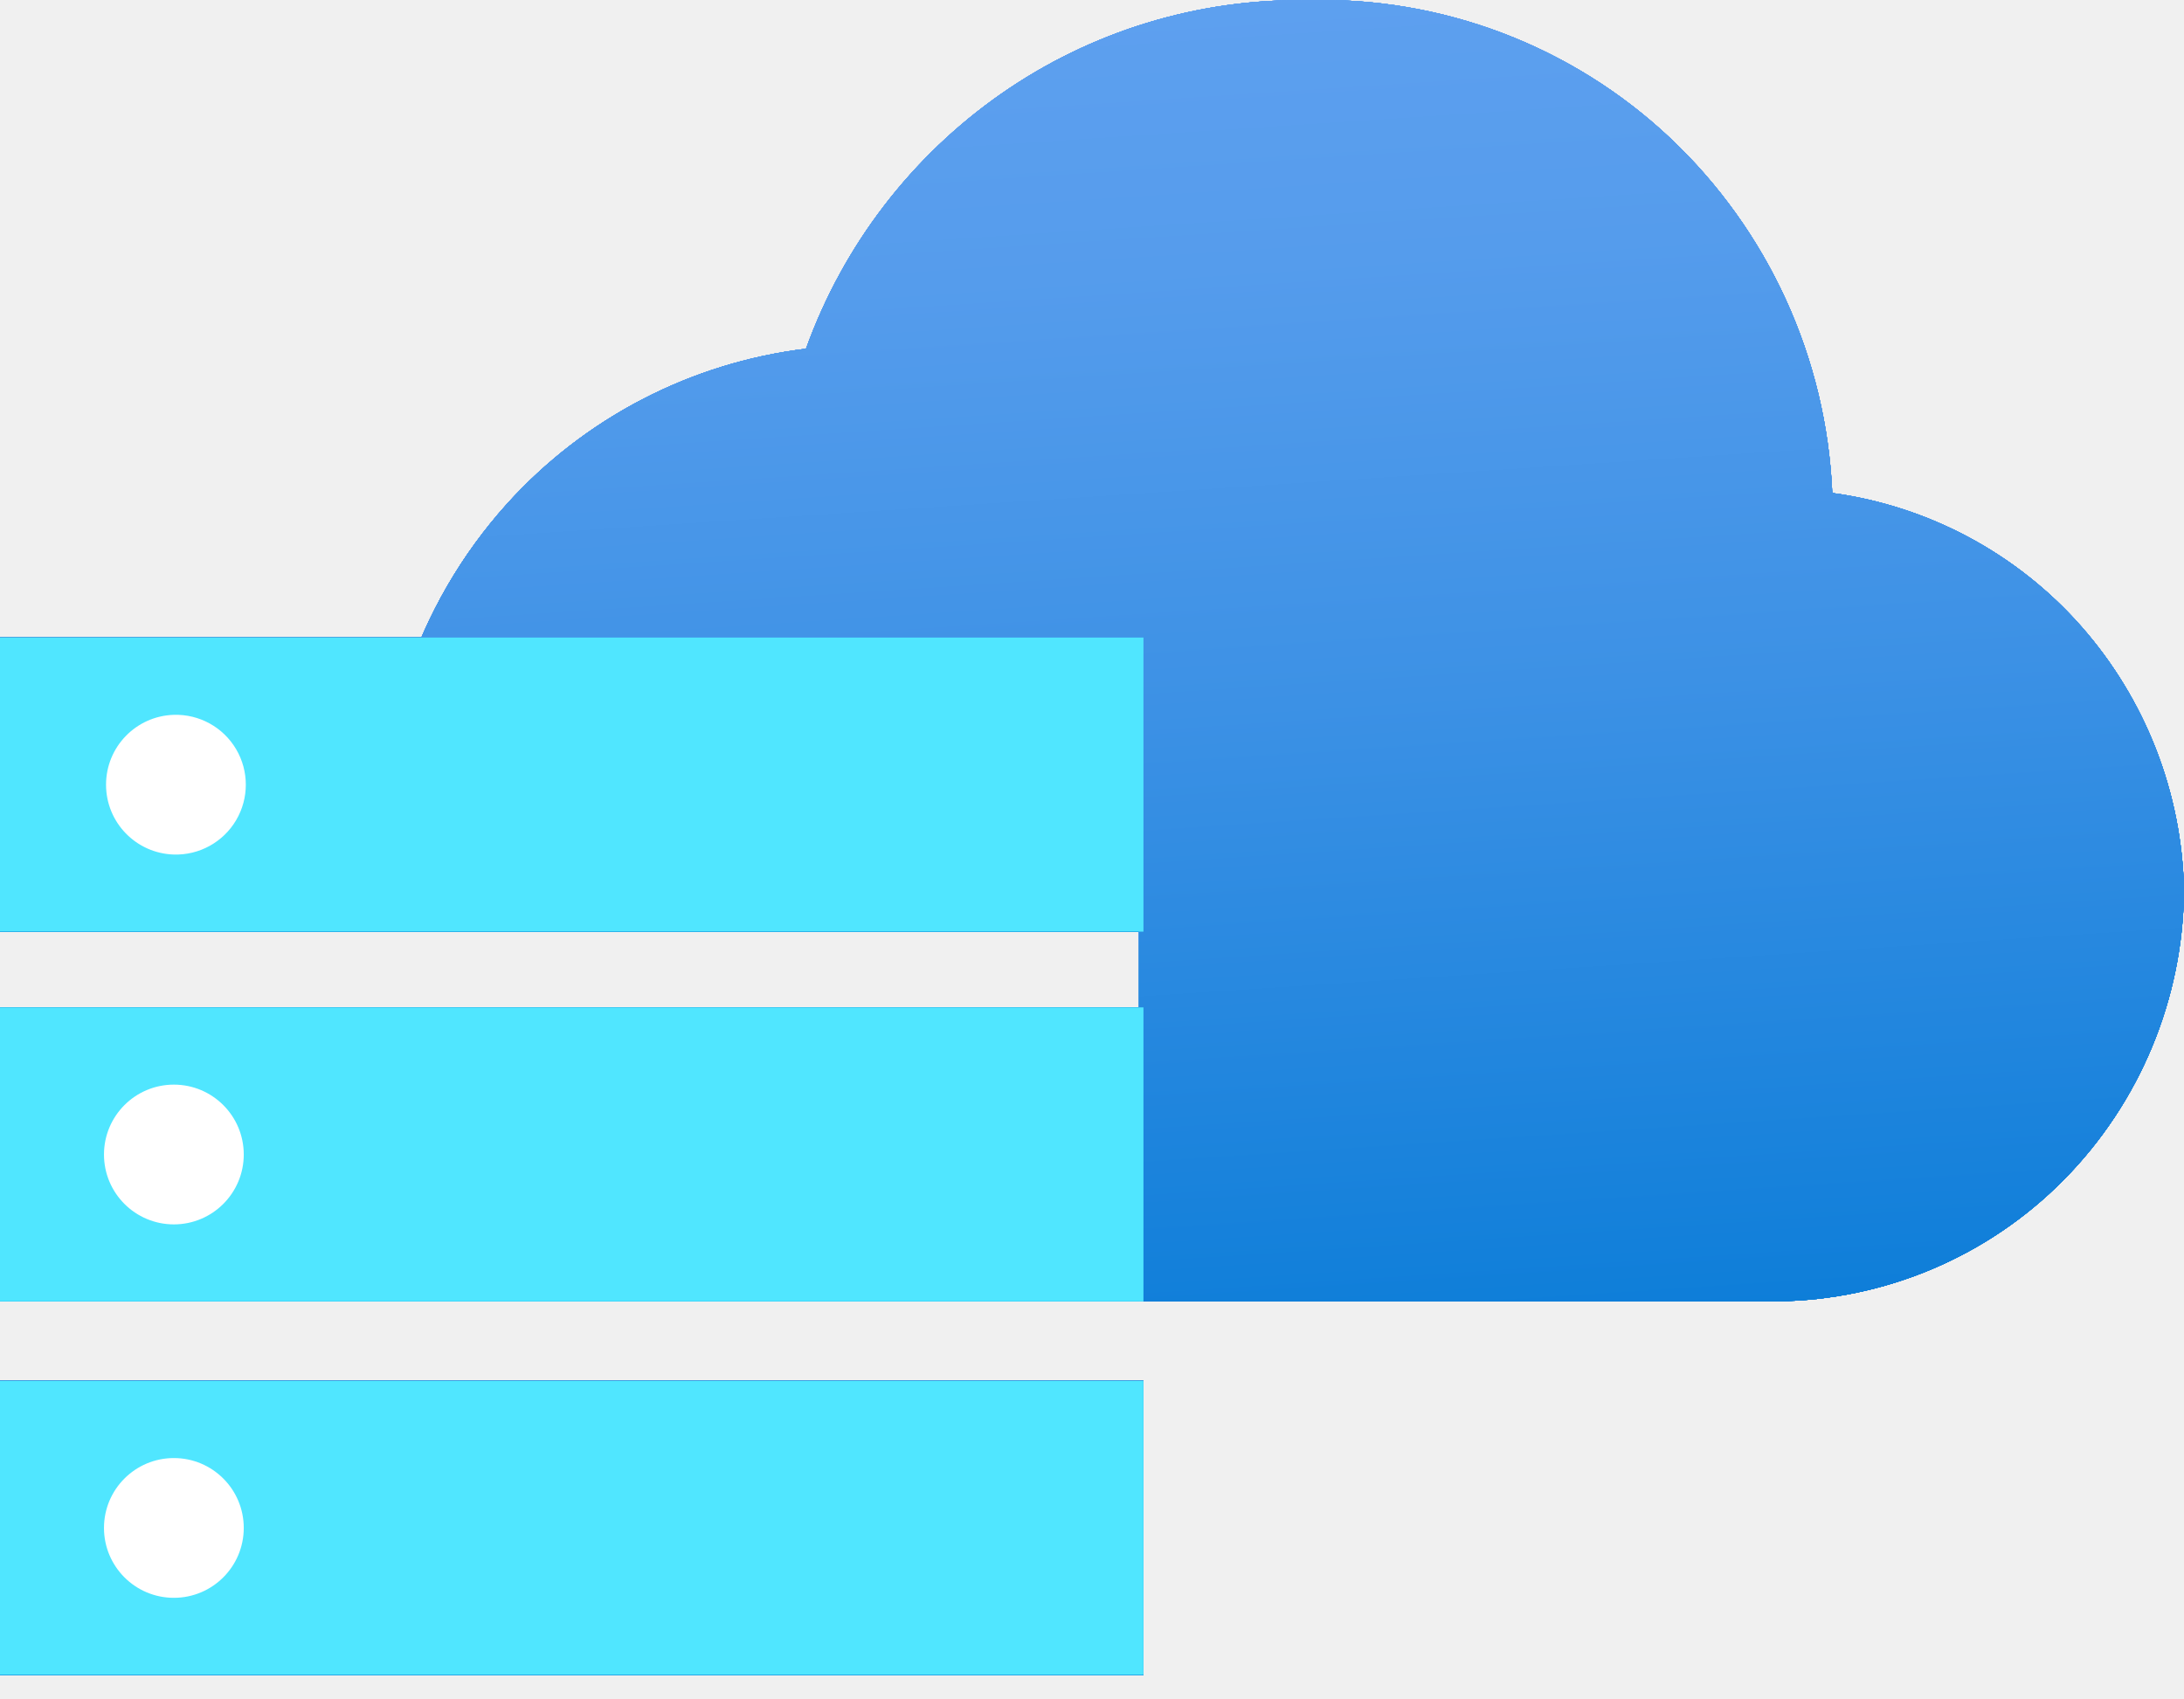
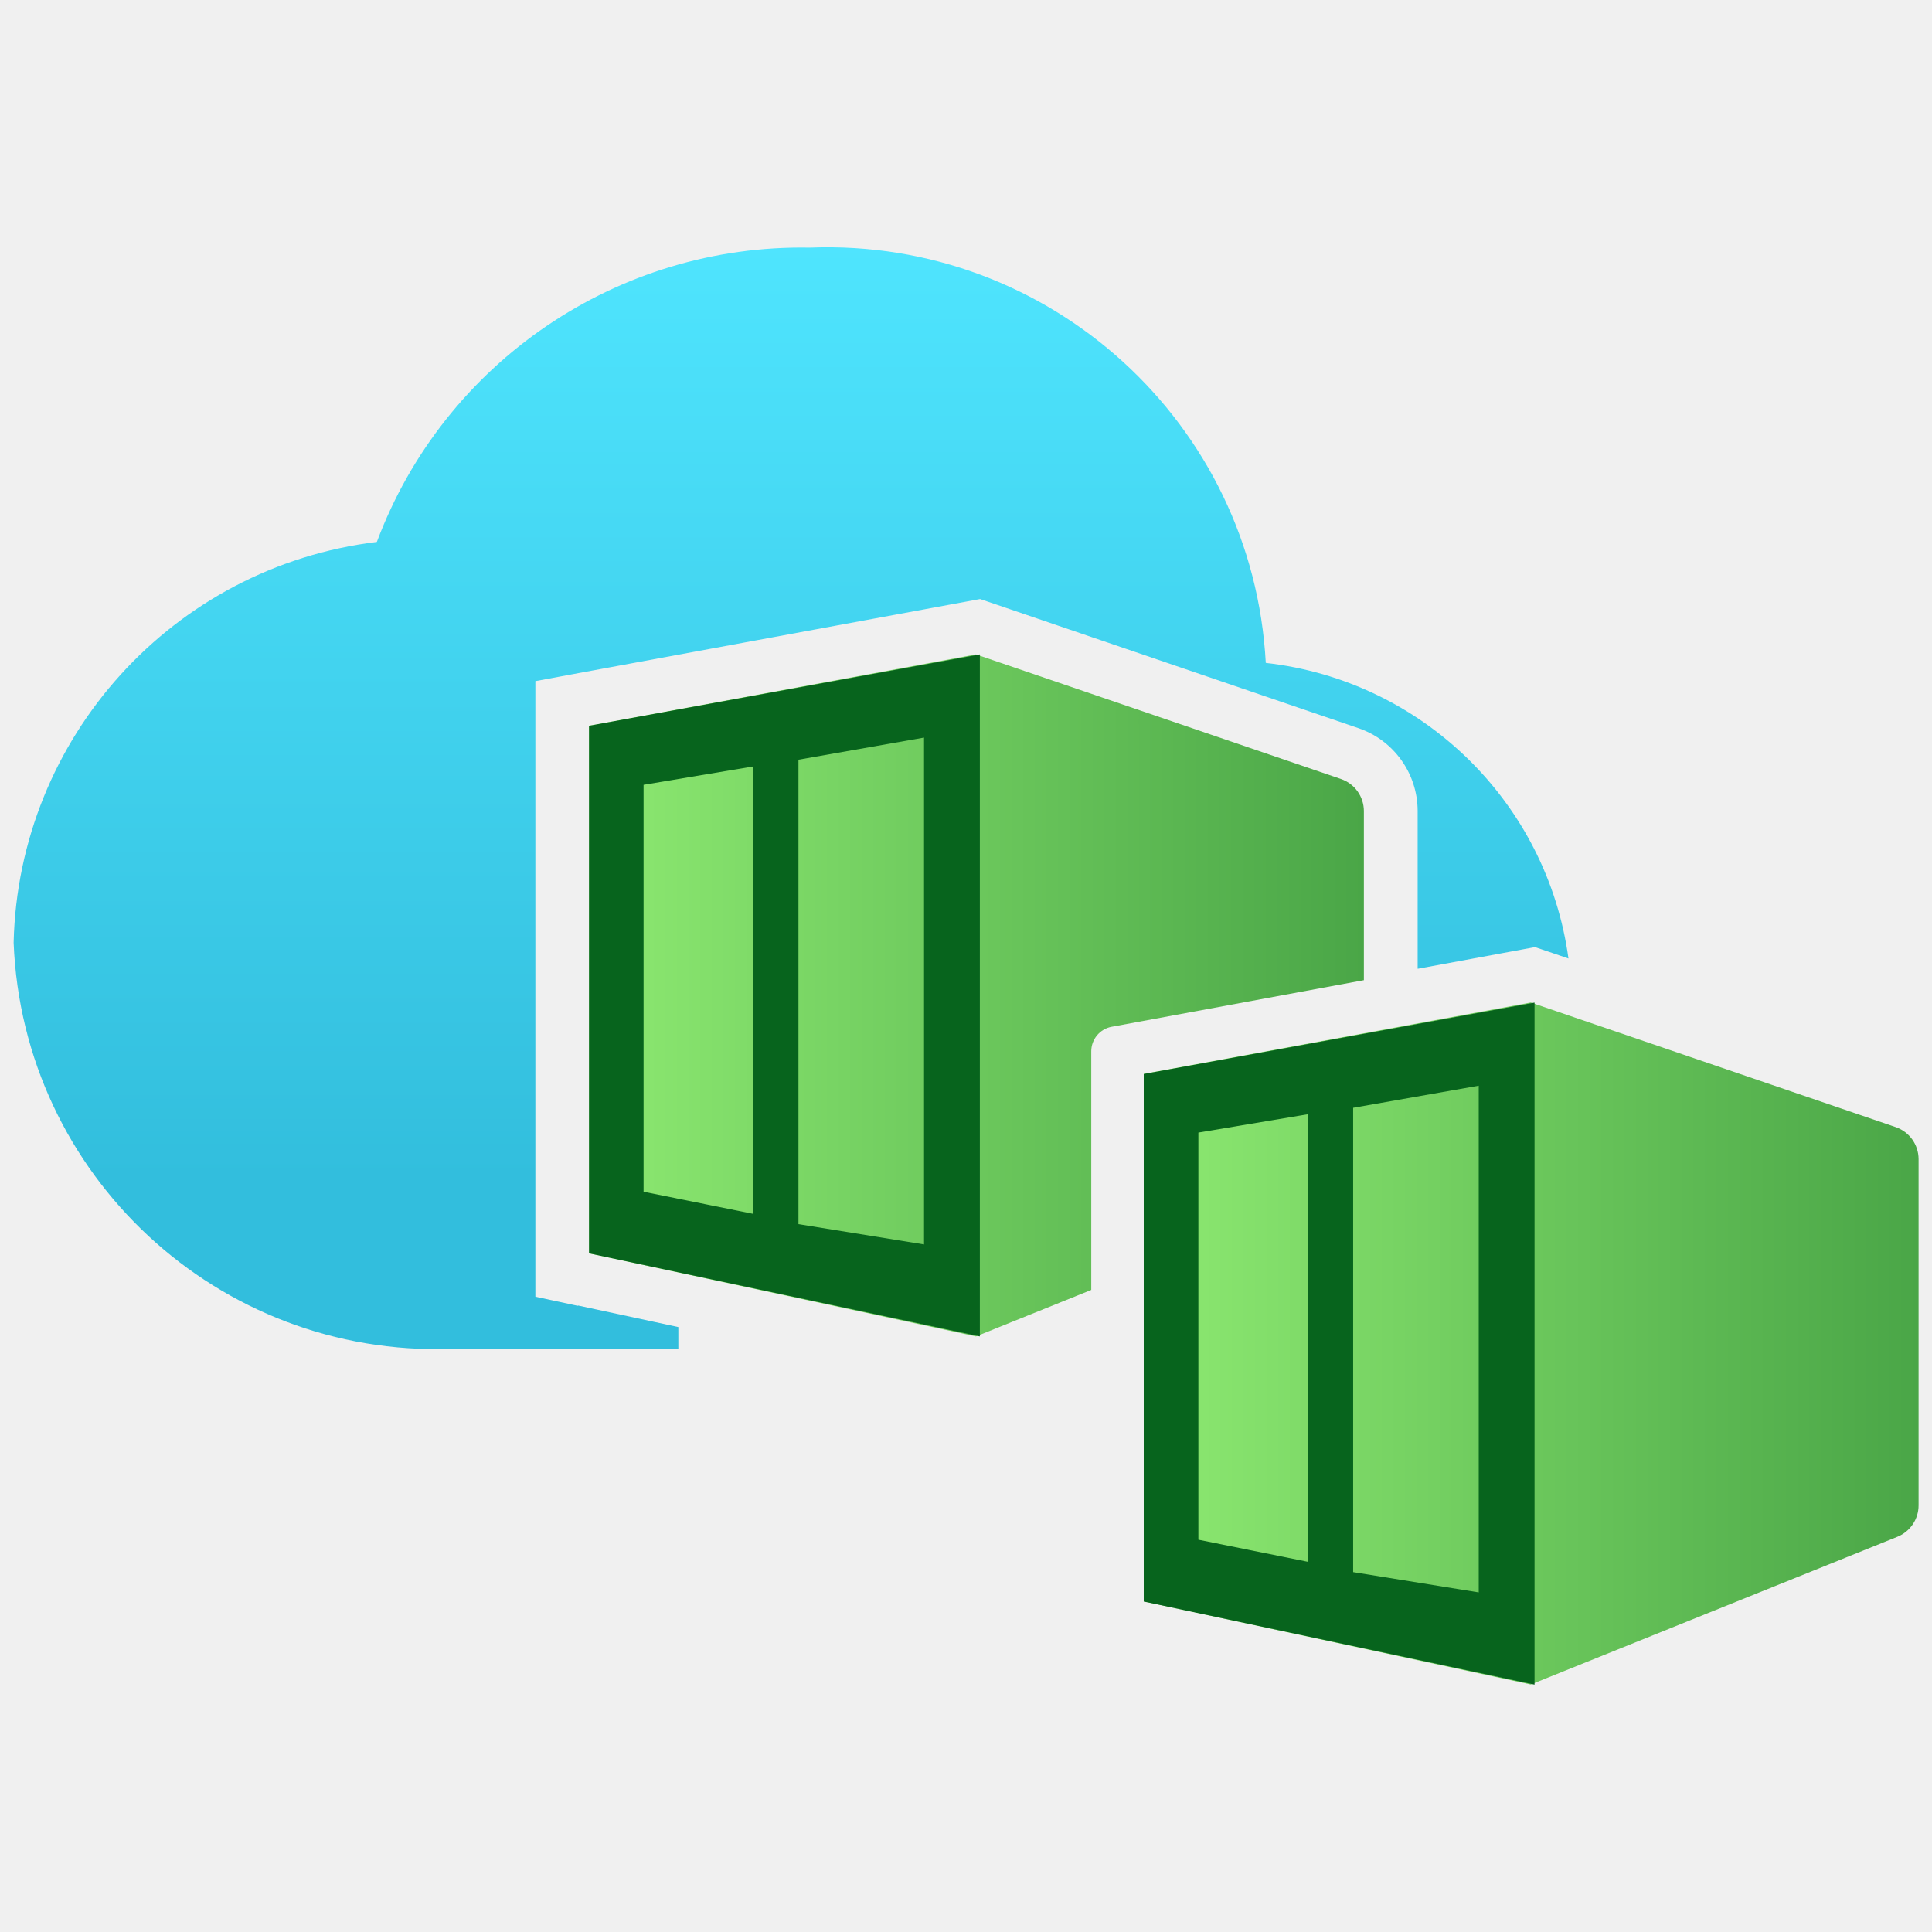
- <svg xmlns="http://www.w3.org/2000/svg" viewBox="0 0 36 28" class="msportalfx-svg-placeholder" role="presentation" focusable="false">
+ <svg xmlns="http://www.w3.org/2000/svg" viewBox="0 0 18 18" class="msportalfx-svg-placeholder" role="presentation" focusable="false">
  <g>
-     <path d="M34.302 10.321a6.672 6.672 0 0 0-4.1-2.194 8.543 8.543 0 0 0-2.675-5.854 8.368 8.368 0 0 0-5.978-2.27 8.591 8.591 0 0 0-5.041 1.54 8.729 8.729 0 0 0-3.222 4.206A7.929 7.929 0 0 0 8.354 8.31a8.043 8.043 0 0 0-1.665 2.877h12.086v10.265h10.518a6.736 6.736 0 0 0 4.724-2.002A6.872 6.872 0 0 0 36 14.681a6.79 6.79 0 0 0-1.698-4.36Z" fill="url(#f88ed3f6-76c5-4aea-ac83-3d7433ffce70)" />
-     <path d="M18.848 10.51H0v4.848h18.848V10.51Z" fill="#0078D4" />
-     <path d="M2.866 14.087a1.152 1.152 0 1 0 0-2.303 1.152 1.152 0 0 0 0 2.303Z" fill="#50E6FF" />
-     <path d="M18.848 16.607H0v4.847h18.848v-4.847Z" fill="#0078D4" />
-     <path d="M2.866 20.184a1.152 1.152 0 1 0 0-2.304 1.152 1.152 0 0 0 0 2.304Z" fill="#50E6FF" />
-     <path d="M18.848 22.764H0v4.847h18.848v-4.847Z" fill="#0078D4" />
-     <path d="M2.866 26.34a1.152 1.152 0 1 0 0-2.304 1.152 1.152 0 0 0 0 2.304Z" fill="#50E6FF" />
-     <path d="M34.302 10.321a6.672 6.672 0 0 0-4.1-2.194 8.543 8.543 0 0 0-2.675-5.854 8.368 8.368 0 0 0-5.978-2.27 8.591 8.591 0 0 0-5.041 1.54 8.729 8.729 0 0 0-3.222 4.206A7.929 7.929 0 0 0 8.354 8.31a8.043 8.043 0 0 0-1.665 2.877h12.086v10.265h10.518a6.736 6.736 0 0 0 4.724-2.002A6.872 6.872 0 0 0 36 14.681a6.79 6.79 0 0 0-1.698-4.36Z" fill="url(#801232a2-50e5-4a2d-abf3-896277da7fc6)" />
-     <path d="M18.848 10.51H0v4.848h18.848V10.51Z" fill="#0078D4" />
-     <path d="M2.866 14.087a1.152 1.152 0 1 0 0-2.303 1.152 1.152 0 0 0 0 2.303Z" fill="#50E6FF" />
-     <path d="M18.848 16.607H0v4.847h18.848v-4.847Z" fill="#0078D4" />
-     <path d="M2.866 20.184a1.152 1.152 0 1 0 0-2.304 1.152 1.152 0 0 0 0 2.304Z" fill="#50E6FF" />
-     <path d="M18.848 22.764H0v4.847h18.848v-4.847Z" fill="#0078D4" />
-     <path d="M2.866 26.34a1.152 1.152 0 1 0 0-2.304 1.152 1.152 0 0 0 0 2.304Z" fill="#50E6FF" />
-     <path d="M34.302 10.321a6.672 6.672 0 0 0-4.1-2.194 8.543 8.543 0 0 0-2.675-5.854 8.368 8.368 0 0 0-5.978-2.27 8.591 8.591 0 0 0-5.041 1.54 8.729 8.729 0 0 0-3.222 4.206A7.929 7.929 0 0 0 8.354 8.31a8.043 8.043 0 0 0-1.665 2.877h12.086v10.265h10.518a6.736 6.736 0 0 0 4.724-2.002A6.872 6.872 0 0 0 36 14.681a6.79 6.79 0 0 0-1.698-4.36Z" fill="url(#e2b7c702-29a4-4915-bc2c-0cf46da93b61)" />
-     <path d="M18.848 10.51H0v4.848h18.848V10.51Z" fill="#0078D4" />
-     <path d="M2.866 14.087a1.152 1.152 0 1 0 0-2.303 1.152 1.152 0 0 0 0 2.303Z" fill="#50E6FF" />
-     <path d="M18.848 16.607H0v4.847h18.848v-4.847Z" fill="#0078D4" />
-     <path d="M2.866 20.184a1.152 1.152 0 1 0 0-2.304 1.152 1.152 0 0 0 0 2.304Z" fill="#50E6FF" />
-     <path d="M18.848 22.764H0v4.847h18.848v-4.847Z" fill="#0078D4" />
-     <path d="M2.866 26.34a1.152 1.152 0 1 0 0-2.304 1.152 1.152 0 0 0 0 2.304Z" fill="#50E6FF" />
-     <path d="M34.302 10.321a6.672 6.672 0 0 0-4.1-2.194 8.543 8.543 0 0 0-2.675-5.854 8.368 8.368 0 0 0-5.978-2.27 8.591 8.591 0 0 0-5.041 1.54 8.729 8.729 0 0 0-3.222 4.206A7.929 7.929 0 0 0 8.354 8.31a8.043 8.043 0 0 0-1.665 2.877h12.086v10.265h10.518a6.736 6.736 0 0 0 4.724-2.002A6.872 6.872 0 0 0 36 14.681a6.79 6.79 0 0 0-1.698-4.36Z" fill="url(#8eee773c-8c16-4da7-a596-a5dbd8794f27)" />
-     <path d="M18.848 10.51H0v4.848h18.848V10.51Z" fill="#0078D4" />
-     <path d="M2.866 14.087a1.152 1.152 0 1 0 0-2.303 1.152 1.152 0 0 0 0 2.303Z" fill="#50E6FF" />
-     <path d="M18.848 16.607H0v4.847h18.848v-4.847Z" fill="#0078D4" />
-     <path d="M2.866 20.184a1.152 1.152 0 1 0 0-2.304 1.152 1.152 0 0 0 0 2.304Z" fill="#50E6FF" />
-     <path d="M18.848 22.764H0v4.847h18.848v-4.847Z" fill="#0078D4" />
-     <path d="M2.866 26.34a1.152 1.152 0 1 0 0-2.304 1.152 1.152 0 0 0 0 2.304Z" fill="#50E6FF" />
-     <path d="M34.302 10.321a6.672 6.672 0 0 0-4.1-2.194 8.543 8.543 0 0 0-2.675-5.854 8.368 8.368 0 0 0-5.978-2.27 8.591 8.591 0 0 0-5.041 1.54 8.729 8.729 0 0 0-3.222 4.206A7.929 7.929 0 0 0 8.354 8.31a8.043 8.043 0 0 0-1.665 2.877h12.086v10.265h10.518a6.736 6.736 0 0 0 4.724-2.002A6.872 6.872 0 0 0 36 14.681a6.79 6.79 0 0 0-1.698-4.36Z" fill="url(#c199a59a-1a1d-4a57-9dfc-ef24eebcaa58)" />
-     <path d="M18.848 10.51H0v4.848h18.848V10.51Z" fill="#0078D4" />
-     <path d="M2.866 14.087a1.152 1.152 0 1 0 0-2.303 1.152 1.152 0 0 0 0 2.303Z" fill="#50E6FF" />
-     <path d="M18.848 16.607H0v4.847h18.848v-4.847Z" fill="#0078D4" />
-     <path d="M2.866 20.184a1.152 1.152 0 1 0 0-2.304 1.152 1.152 0 0 0 0 2.304Z" fill="#50E6FF" />
-     <path d="M18.848 22.764H0v4.847h18.848v-4.847Z" fill="#0078D4" />
-     <path d="M2.866 26.34a1.152 1.152 0 1 0 0-2.304 1.152 1.152 0 0 0 0 2.304Z" fill="#50E6FF" />
-     <path d="M34.302 10.321a6.672 6.672 0 0 0-4.1-2.194 8.543 8.543 0 0 0-2.675-5.854 8.368 8.368 0 0 0-5.978-2.27 8.591 8.591 0 0 0-5.041 1.54 8.729 8.729 0 0 0-3.222 4.206A7.929 7.929 0 0 0 8.354 8.31a8.043 8.043 0 0 0-1.665 2.877h12.086v10.265h10.518a6.736 6.736 0 0 0 4.724-2.002A6.872 6.872 0 0 0 36 14.681a6.79 6.79 0 0 0-1.698-4.36Z" fill="url(#c61cbd05-cfef-49af-b709-5ffb1d26504d)" />
-     <path d="M18.848 10.51H0v4.848h18.848V10.51Z" fill="#0078D4" />
-     <path d="M2.866 14.087a1.152 1.152 0 1 0 0-2.303 1.152 1.152 0 0 0 0 2.303Z" fill="#50E6FF" />
-     <path d="M18.848 16.607H0v4.847h18.848v-4.847Z" fill="#0078D4" />
-     <path d="M2.866 20.184a1.152 1.152 0 1 0 0-2.304 1.152 1.152 0 0 0 0 2.304Z" fill="#50E6FF" />
-     <path d="M18.848 22.764H0v4.847h18.848v-4.847Z" fill="#0078D4" />
-     <path d="M2.866 26.34a1.152 1.152 0 1 0 0-2.304 1.152 1.152 0 0 0 0 2.304Z" fill="#50E6FF" />
-     <path d="M34.302 10.321a6.672 6.672 0 0 0-4.1-2.194 8.543 8.543 0 0 0-2.675-5.854 8.368 8.368 0 0 0-5.978-2.27 8.591 8.591 0 0 0-5.041 1.54 8.729 8.729 0 0 0-3.222 4.206A7.929 7.929 0 0 0 8.354 8.31a8.043 8.043 0 0 0-1.665 2.877h12.086v10.265h10.518a6.736 6.736 0 0 0 4.724-2.002A6.872 6.872 0 0 0 36 14.681a6.79 6.79 0 0 0-1.698-4.36Z" fill="url(#2271be17-8a28-41b1-9cb8-3b8937244447)" />
-     <path d="M18.848 10.51H0v4.848h18.848V10.51Z" fill="#0078D4" />
-     <path d="M2.866 14.087a1.152 1.152 0 1 0 0-2.303 1.152 1.152 0 0 0 0 2.303Z" fill="#50E6FF" />
-     <path d="M18.848 16.607H0v4.847h18.848v-4.847Z" fill="#0078D4" />
-     <path d="M2.866 20.184a1.152 1.152 0 1 0 0-2.304 1.152 1.152 0 0 0 0 2.304Z" fill="#50E6FF" />
-     <path d="M18.848 22.764H0v4.847h18.848v-4.847Z" fill="#0078D4" />
-     <path d="M2.866 26.34a1.152 1.152 0 1 0 0-2.304 1.152 1.152 0 0 0 0 2.304Z" fill="#50E6FF" />
-     <path d="M34.302 10.321a6.672 6.672 0 0 0-4.1-2.194 8.543 8.543 0 0 0-2.675-5.854 8.368 8.368 0 0 0-5.978-2.27 8.591 8.591 0 0 0-5.041 1.54 8.729 8.729 0 0 0-3.222 4.206A7.929 7.929 0 0 0 8.354 8.31a8.043 8.043 0 0 0-1.665 2.877h12.086v10.265h10.518a6.736 6.736 0 0 0 4.724-2.002A6.872 6.872 0 0 0 36 14.681a6.79 6.79 0 0 0-1.698-4.36Z" fill="url(#758ba965-b1a9-4d57-854e-cb7996c63267)" />
-     <path d="M18.848 10.51H0v4.848h18.848V10.51Z" fill="#0078D4" />
-     <path d="M2.866 14.087a1.152 1.152 0 1 0 0-2.303 1.152 1.152 0 0 0 0 2.303Z" fill="#50E6FF" />
-     <path d="M18.848 16.607H0v4.847h18.848v-4.847Z" fill="#0078D4" />
-     <path d="M2.866 20.184a1.152 1.152 0 1 0 0-2.304 1.152 1.152 0 0 0 0 2.304Z" fill="#50E6FF" />
-     <path d="M18.848 22.764H0v4.847h18.848v-4.847Z" fill="#0078D4" />
-     <path d="M2.866 26.34a1.152 1.152 0 1 0 0-2.304 1.152 1.152 0 0 0 0 2.304Z" fill="#50E6FF" />
-     <path d="M34.302 10.321a6.672 6.672 0 0 0-4.1-2.194 8.543 8.543 0 0 0-2.675-5.854 8.368 8.368 0 0 0-5.978-2.27 8.591 8.591 0 0 0-5.041 1.54 8.729 8.729 0 0 0-3.222 4.206A7.929 7.929 0 0 0 8.354 8.31a8.043 8.043 0 0 0-1.665 2.877h12.086v10.265h10.518a6.736 6.736 0 0 0 4.724-2.002A6.872 6.872 0 0 0 36 14.681a6.79 6.79 0 0 0-1.698-4.36Z" fill="url(#69defc41-607b-4cbc-a513-7f539efd24c2)" />
-     <path d="M18.848 10.51H0v4.848h18.848V10.51Z" fill="#50E6FF" />
-     <path d="M2.866 14.087a1.152 1.152 0 1 0 0-2.303 1.152 1.152 0 0 0 0 2.303Z" class="msportalfx-svg-c01" />
-     <path d="M18.848 16.607H0v4.847h18.848v-4.847Z" fill="#50E6FF" />
-     <path d="M2.866 20.184a1.152 1.152 0 1 0 0-2.304 1.152 1.152 0 0 0 0 2.304Z" class="msportalfx-svg-c01" />
-     <path d="M18.848 22.764H0v4.847h18.848v-4.847Z" fill="#50E6FF" />
-     <path d="M2.866 26.34a1.152 1.152 0 1 0 0-2.304 1.152 1.152 0 0 0 0 2.304Z" class="msportalfx-svg-c01" />
    <defs>
-       <linearGradient id="f88ed3f6-76c5-4aea-ac83-3d7433ffce70" x1="22.137" y1="24.878" x2="20.485" y2="-.146" gradientUnits="userSpaceOnUse">
-         <stop stop-color="#0078D4" />
-         <stop offset=".16" stop-color="#1380DA" />
-         <stop offset=".53" stop-color="#3C91E5" />
-         <stop offset=".82" stop-color="#559CEC" />
-         <stop offset="1" stop-color="#5EA0EF" />
+       <linearGradient id="52b512de-31c4-43b9-aab3-e7b21b7ba821" x1="7.368" y1="-.701" x2="7.368" y2="14.911" gradientUnits="userSpaceOnUse">
+         <stop offset=".17" stop-color="#50e6ff" />
+         <stop offset=".749" stop-color="#32bedd" />
      </linearGradient>
-       <linearGradient id="801232a2-50e5-4a2d-abf3-896277da7fc6" x1="22.137" y1="24.878" x2="20.485" y2="-.146" gradientUnits="userSpaceOnUse">
-         <stop stop-color="#0078D4" />
-         <stop offset=".16" stop-color="#1380DA" />
-         <stop offset=".53" stop-color="#3C91E5" />
-         <stop offset=".82" stop-color="#559CEC" />
-         <stop offset="1" stop-color="#5EA0EF" />
+       <linearGradient id="879715a7-4b60-4e89-a5d2-2dd1931386fb" x1="302.488" y1="236.46" x2="309.707" y2="236.46" gradientTransform="matrix(1 0 0 -1 -297 245.734)" gradientUnits="userSpaceOnUse">
+         <stop offset=".002" stop-color="#8de971" />
+         <stop offset="1" stop-color="#4aa647" />
      </linearGradient>
-       <linearGradient id="e2b7c702-29a4-4915-bc2c-0cf46da93b61" x1="22.137" y1="24.878" x2="20.485" y2="-.146" gradientUnits="userSpaceOnUse">
-         <stop stop-color="#0078D4" />
-         <stop offset=".16" stop-color="#1380DA" />
-         <stop offset=".53" stop-color="#3C91E5" />
-         <stop offset=".82" stop-color="#559CEC" />
-         <stop offset="1" stop-color="#5EA0EF" />
-       </linearGradient>
-       <linearGradient id="8eee773c-8c16-4da7-a596-a5dbd8794f27" x1="22.137" y1="24.878" x2="20.485" y2="-.146" gradientUnits="userSpaceOnUse">
-         <stop stop-color="#0078D4" />
-         <stop offset=".16" stop-color="#1380DA" />
-         <stop offset=".53" stop-color="#3C91E5" />
-         <stop offset=".82" stop-color="#559CEC" />
-         <stop offset="1" stop-color="#5EA0EF" />
-       </linearGradient>
-       <linearGradient id="c199a59a-1a1d-4a57-9dfc-ef24eebcaa58" x1="22.137" y1="24.878" x2="20.485" y2="-.146" gradientUnits="userSpaceOnUse">
-         <stop stop-color="#0078D4" />
-         <stop offset=".16" stop-color="#1380DA" />
-         <stop offset=".53" stop-color="#3C91E5" />
-         <stop offset=".82" stop-color="#559CEC" />
-         <stop offset="1" stop-color="#5EA0EF" />
-       </linearGradient>
-       <linearGradient id="c61cbd05-cfef-49af-b709-5ffb1d26504d" x1="22.137" y1="24.878" x2="20.485" y2="-.146" gradientUnits="userSpaceOnUse">
-         <stop stop-color="#0078D4" />
-         <stop offset=".16" stop-color="#1380DA" />
-         <stop offset=".53" stop-color="#3C91E5" />
-         <stop offset=".82" stop-color="#559CEC" />
-         <stop offset="1" stop-color="#5EA0EF" />
-       </linearGradient>
-       <linearGradient id="2271be17-8a28-41b1-9cb8-3b8937244447" x1="22.137" y1="24.878" x2="20.485" y2="-.146" gradientUnits="userSpaceOnUse">
-         <stop stop-color="#0078D4" />
-         <stop offset=".16" stop-color="#1380DA" />
-         <stop offset=".53" stop-color="#3C91E5" />
-         <stop offset=".82" stop-color="#559CEC" />
-         <stop offset="1" stop-color="#5EA0EF" />
-       </linearGradient>
-       <linearGradient id="758ba965-b1a9-4d57-854e-cb7996c63267" x1="22.137" y1="24.878" x2="20.485" y2="-.146" gradientUnits="userSpaceOnUse">
-         <stop stop-color="#0078D4" />
-         <stop offset=".16" stop-color="#1380DA" />
-         <stop offset=".53" stop-color="#3C91E5" />
-         <stop offset=".82" stop-color="#559CEC" />
-         <stop offset="1" stop-color="#5EA0EF" />
-       </linearGradient>
-       <linearGradient id="69defc41-607b-4cbc-a513-7f539efd24c2" x1="22.137" y1="24.878" x2="20.485" y2="-.146" gradientUnits="userSpaceOnUse">
-         <stop stop-color="#0078D4" />
-         <stop offset=".16" stop-color="#1380DA" />
-         <stop offset=".53" stop-color="#3C91E5" />
-         <stop offset=".82" stop-color="#559CEC" />
-         <stop offset="1" stop-color="#5EA0EF" />
+       <linearGradient id="509f825d-7203-4feb-903f-1baabdbc3bad" x1="307.656" y1="233.217" x2="314.875" y2="233.217" gradientTransform="matrix(1 0 0 -1 -297 245.734)" gradientUnits="userSpaceOnUse">
+         <stop offset=".002" stop-color="#8de971" />
+         <stop offset="1" stop-color="#4aa647" />
      </linearGradient>
    </defs>
+     <path d="m5.383 12.166-.395-.085V6.346l.409-.076 3.605-.665.129-.024.124.042 3.401 1.161c.33.113.551.422.552.771v1.471l.964-.178.129-.024.124.042.188.064a3.21 3.21 0 0 0-2.82-2.754 4.092 4.092 0 0 0-4.248-3.869 4.226 4.226 0 0 0-4.034 2.742A3.852 3.852 0 0 0 .127 8.783a3.942 3.942 0 0 0 4.076 3.784H6.32v-.203l-.935-.201Z" fill="url(#52b512de-31c4-43b9-aab3-e7b21b7ba821)" />
+     <path d="M10.167 9.795c0-.112.08-.209.191-.229l2.349-.434V7.556a.316.316 0 0 0-.213-.298L9.093 6.097l-3.605.665v4.915l3.605.774 1.074-.433V9.794Z" fill="url(#879715a7-4b60-4e89-a5d2-2dd1931386fb)" />
+     <path d="m9.228 12.368 3.25-1.308a.318.318 0 0 0 .198-.292V7.586a.314.314 0 0 0-.214-.298l-3.28-1.113a.302.302 0 0 0-.152-.012l-3.285.604a.241.241 0 0 0-.198.238v4.453c0 .115.08.214.192.237l3.313.688a.306.306 0 0 0 .177-.014Z" fill="none" />
+     <path d="M5.488 6.762v4.915l3.641.774V6.097l-3.641.665Zm1.529 4.547-1.021-.206V7.312l1.021-.171v4.168Zm1.592.285-1.17-.189V7.078l1.17-.206v4.722Z" fill="#07641d" />
+     <path d="m14.396 15.611 3.25-1.308a.316.316 0 0 0 .198-.292v-3.184a.314.314 0 0 0-.214-.298l-3.28-1.112a.31.31 0 0 0-.151-.011l-3.285.601a.241.241 0 0 0-.198.237v4.457c0 .115.08.214.193.237l3.312.688a.306.306 0 0 0 .177-.014Z" fill="none" />
+     <path d="m14.262 9.34-3.606.665v4.915l3.606.774 3.415-1.376a.316.316 0 0 0 .198-.294v-3.225a.316.316 0 0 0-.213-.298l-3.4-1.161Z" fill="url(#509f825d-7203-4feb-903f-1baabdbc3bad)" />
+     <path d="M10.656 10.006v4.915l3.641.774V9.341l-3.641.665Zm1.53 4.545-1.021-.206v-3.793l1.021-.171v4.17Zm1.591.285-1.17-.189v-4.326l1.17-.206v4.722Z" fill="#07641d" />
  </g>
  <style>.msportalfx-svg-c01{fill:#fff}.msportalfx-svg-c02{fill:#e5e5e5}.msportalfx-svg-c03{fill:#a0a1a2}.msportalfx-svg-c04{fill:#7a7a7a}.msportalfx-svg-c05{fill:#3e3e3e}.msportalfx-svg-c06{fill:#1e1e1e}.msportalfx-svg-c07{fill:#0f0f0f}.msportalfx-svg-c08{fill:#ba141a}.msportalfx-svg-c09{fill:#dd5900}.msportalfx-svg-c10{fill:#ff8c00}.msportalfx-svg-c11{fill:#fcd116}.msportalfx-svg-c12{fill:#fee087}.msportalfx-svg-c13{fill:#b8d432}.msportalfx-svg-c14,.msportalfx-svg-c32{fill:#57a300}.msportalfx-svg-c15{fill:#59b4d9}.msportalfx-svg-c16{fill:#3999c6}.msportalfx-svg-c17{fill:#804998}.msportalfx-svg-c18{fill:#ec008c}.msportalfx-svg-c19{fill:#0072c6}.msportalfx-svg-c20{fill:#68217a}.msportalfx-svg-c21{fill:#00188f}.msportalfx-svg-c22{fill:#e81123}.fxs-mode-light .msportalfx-svg-c22{fill:#a4262c}.msportalfx-svg-c23{fill:#cae3f3}.msportalfx-svg-c24{fill:#59aed3}.msportalfx-svg-c25{fill:#4c3b12}.msportalfx-svg-c26{fill:#be9555}.msportalfx-svg-c27{fill:#4f4d52}.msportalfx-svg-c28{fill:#ef6f59}.msportalfx-svg-c29{fill:#f7cb64}.msportalfx-svg-c30{fill:#fdd8db}.msportalfx-svg-c31{fill:#f6ffec}.msportalfx-svg-c33{fill:#8a2da5}.msportalfx-svg-c34{fill:#e00b1c}.msportalfx-svg-c35{fill:#015cda}.msportalfx-svg-c36{fill:#5db300}.msportalfx-svg-c97{fill:#ffb900}.msportalfx-svg-c98{fill:#00a4ef}.msportalfx-svg-c99{fill:#f25022}.msportalfx-inverted-theme .msportalfx-svg-c05,.fxs-theme-dark .msportalfx-svg-c05{fill:#777}.msportalfx-inverted-theme .msportalfx-svg-c07,.fxs-theme-dark .msportalfx-svg-c07{fill:#f2f2f2}.msportalfx-svg-palette-white{fill:#fff}.msportalfx-svg-palette-blue{fill:#015cda}.msportalfx-svg-palette-black{fill:#1e1e1e}.msportalfx-svg-palette-green{fill:#57a300}.msportalfx-svg-palette-gray{fill:#a0a1a2}.msportalfx-svg-palette-inherit{fill:inherit}.msportalfx-svg-badge{position:absolute;left:0;bottom:0;min-height:10px;min-width:10px}.fxc-menu-icon&gt;.msportalfx-svg-badge{left:-2px;bottom:-2px;min-height:8px;min-width:8px}.msportalfx-svg-disabled{filter:grayscale(100%)}.msportalfx-svg-loading-square{animation:ProgressFlagAnimation 1.45s infinite ease-in-out;transform-origin:50%}.msportalfx-svg-loading-square:nth-child(1){animation-delay:0s}.msportalfx-svg-loading-square:nth-child(2){animation-delay:.2s}.msportalfx-svg-loading-square:nth-child(3){animation-delay:.4s}@keyframes ProgressFlagAnimation{0%{transform:scale(1);opacity:.3}36.1%{transform:scale(1.06);opacity:1}50%{transform:scale(1.06);opacity:1}86.1%{transform:scale(1);opacity:.3}}.msportalfx-svg-flip-horizontal&gt;svg,svg.msportalfx-svg-flip-horizontal{transform:scaleX(-1)}.msportalfx-svg-fabric-rotate360{animation:ImageRotation 1.3s cubic-bezier(.53,.21,.29,.67) infinite}@keyframes ImageRotation{0%{transform:rotate(-45deg)}100%{transform:rotate(315deg)}}.fxs-svg-number .msportalfx-font-bold{font-size:10px;fill:#0065ad}.fxs-svg-number .fxs-svg-circle{stroke-width:0%;fill:#0078d4}.fxs-svg-number .fxs-svg-text{fill:#fff;font-size:10px}.fxs-svg-number.msportalfx-svg-disabled{filter:grayscale(0%)}.fxs-svg-number.msportalfx-svg-disabled .fxs-svg-circle{fill:#fff;stroke-width:1px;stroke:#949494}.fxs-svg-number.msportalfx-svg-disabled .fxs-svg-text{fill:#949494}.fxs-theme-dark .fxs-svg-number .fxs-svg-text{fill:#0f0f0f}.fxs-theme-dark .fxs-svg-number .fxs-svg-circle{stroke-width:0%;fill:#0078d4}.fxs-theme-dark .fxs-svg-number.msportalfx-svg-disabled .fxs-svg-circle{fill:#0f0f0f;stroke-width:1px;stroke:#949494}.fxs-theme-dark .fxs-svg-number.msportalfx-svg-disabled .fxs-svg-text{fill:#949494}</style>
</svg>
